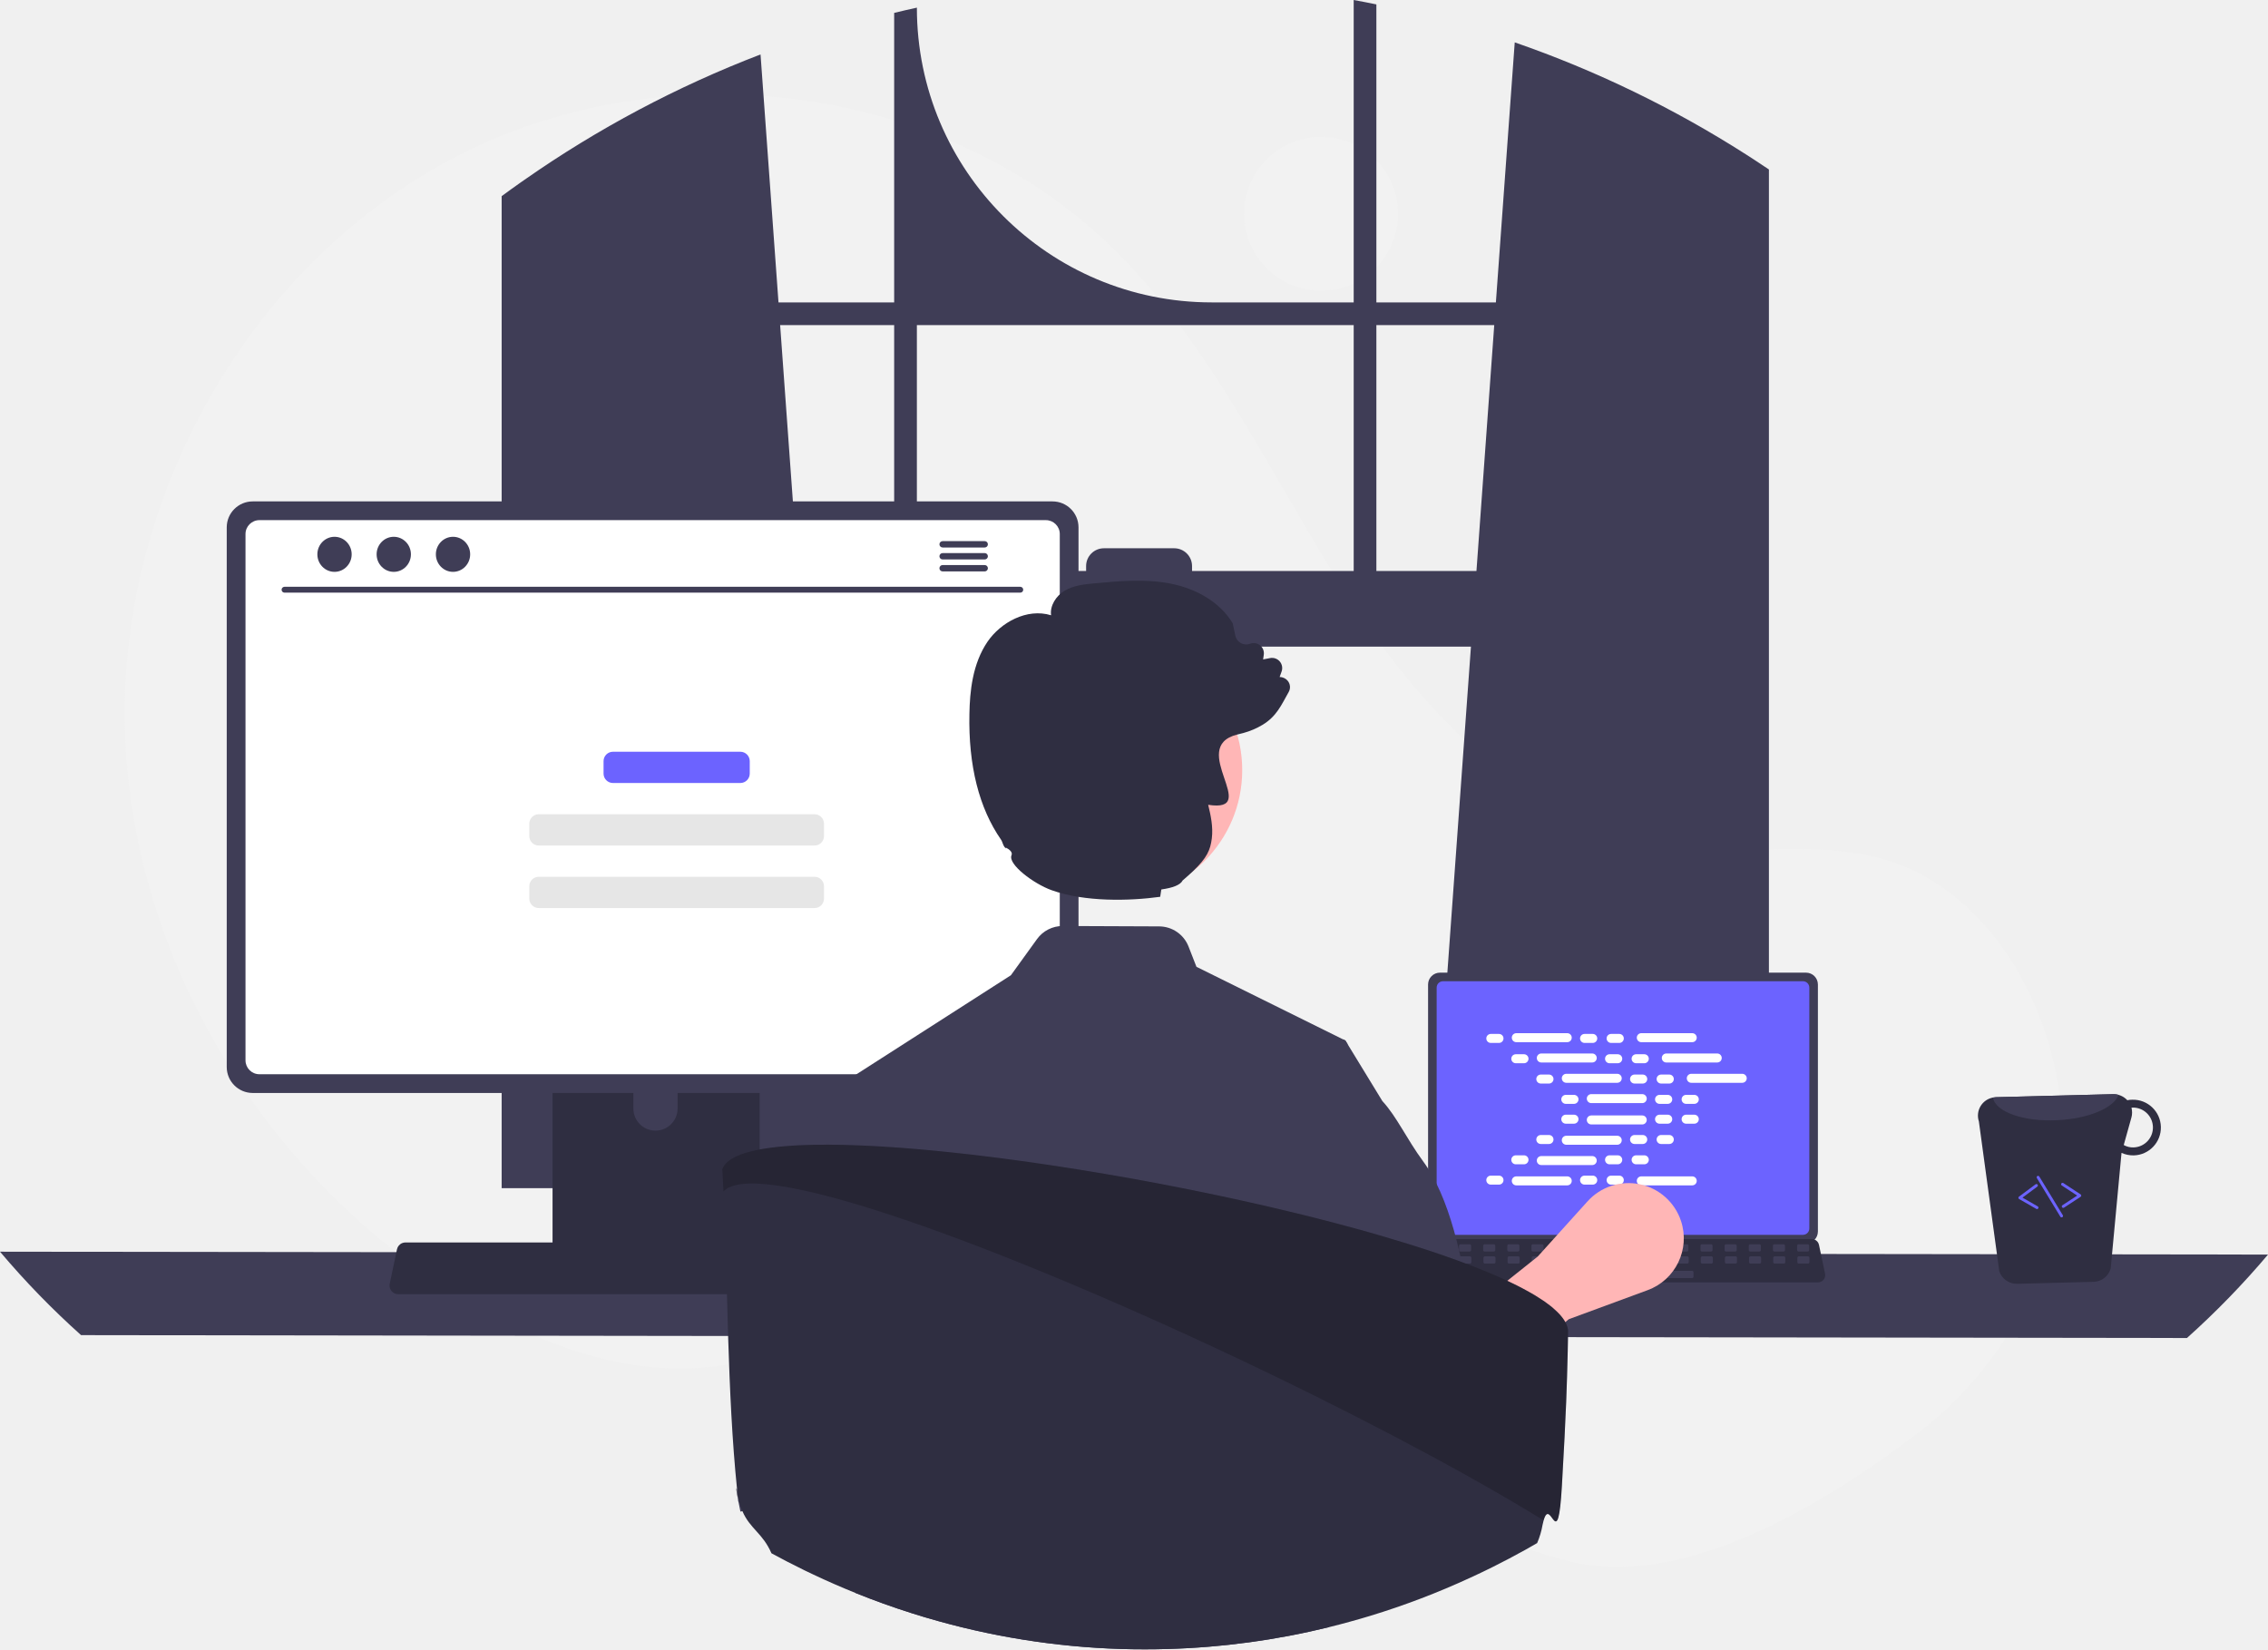
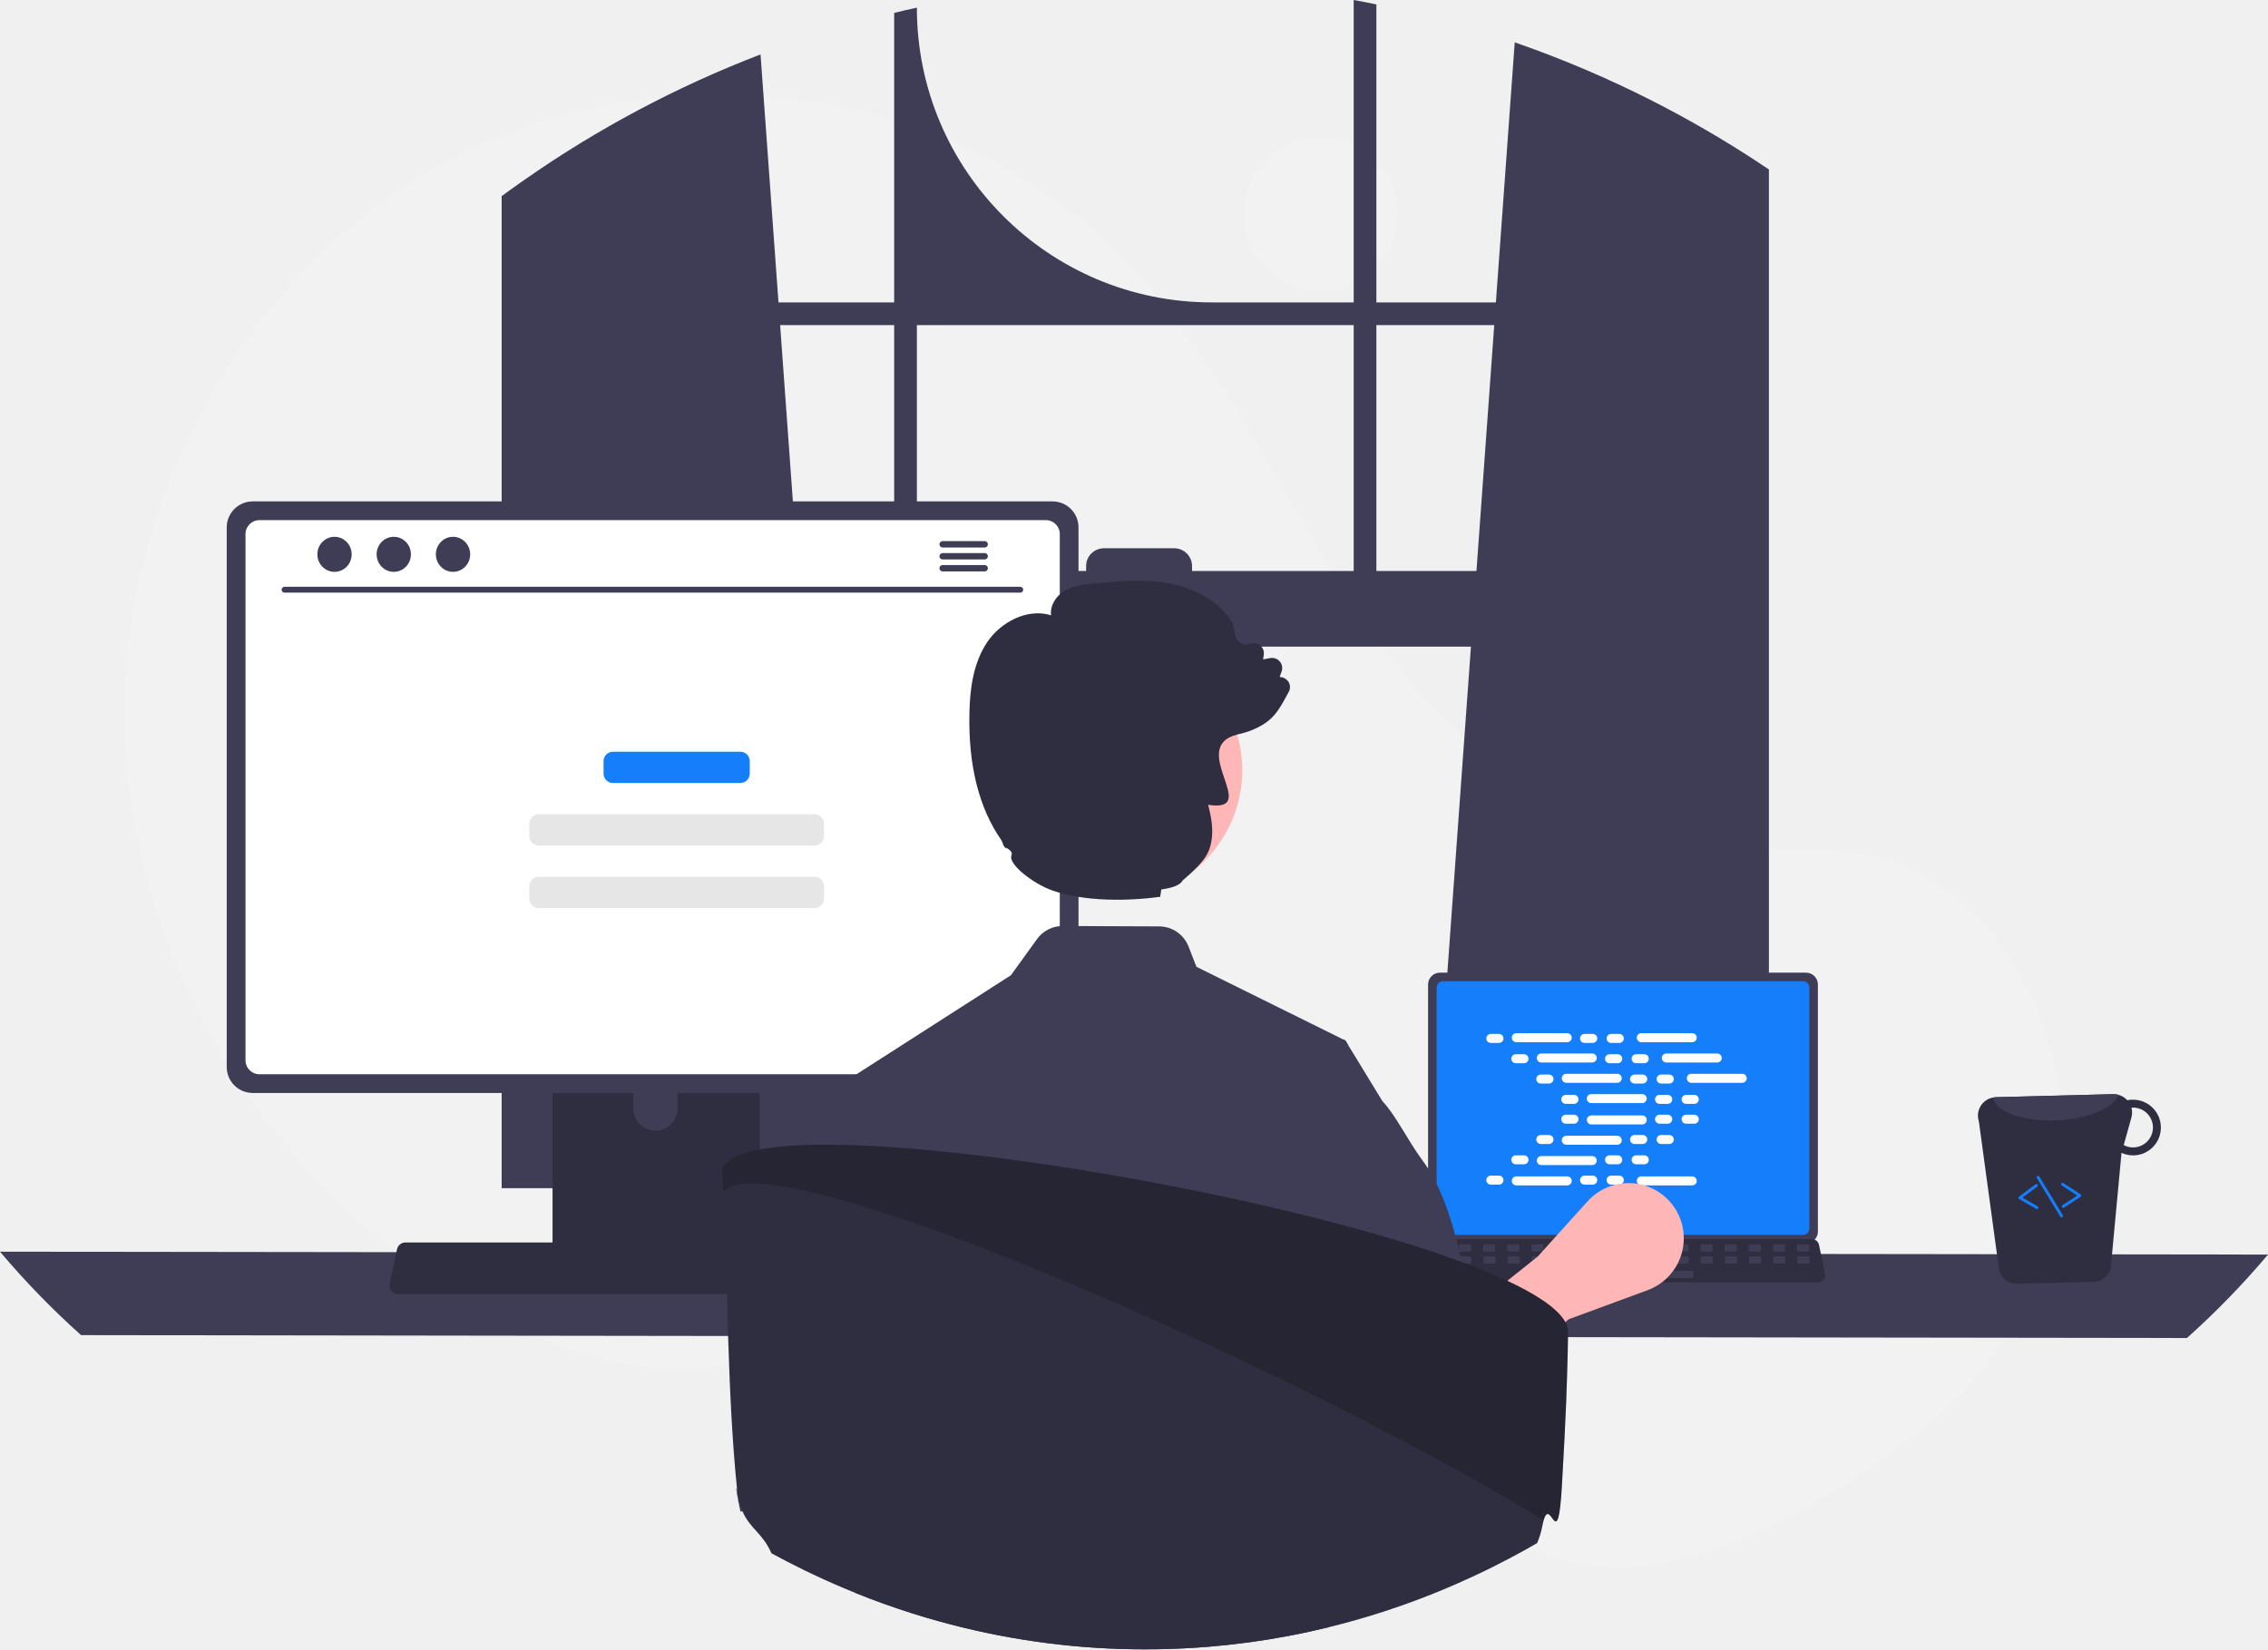
<svg xmlns="http://www.w3.org/2000/svg" data-name="Layer 1" width="786.82" height="572.258" viewBox="0 0 786.82 572.258">
  <circle cx="458.321" cy="74.182" r="26.701" fill="#f2f2f2" />
  <path d="M872.038,661.023c39.688-30.229,58.644-81.025,46.776-129.482q-.442-1.806-.934-3.604c-7.867-28.763-27.332-56.101-55.7-65.291-23.82-7.717-49.82-1.783-74.669-4.851-48.781-6.024-86.601-45.494-113.211-86.819-26.611-41.325-47.062-87.583-82.422-121.724-58.285-56.275-153.362-68.391-225.627-31.76C293.987,254.121,247.955,335.391,249.918,416.386c1.963,80.995,50.046,158.432,119.875,199.517,25.652,15.093,55.321,25.785,84.848,22.044,25.62-3.246,48.899-17.013,74.399-21.1,40.091-6.426,79.927,11.701,114.603,32.824,34.676,21.123,68.17,46.16,107.574,55.952C789.478,715.131,836.881,687.801,872.038,661.023Z" transform="translate(-206.59 -163.8711)" fill="#f2f2f2" />
  <path d="M815.016,219.191c-.87-.58-1.75-1.13-2.62-1.69a380.24,380.24,0,0,0-80.31-38.93l-6.54,90.22h-41.46v-103.39c-2.61-.54-5.24-1.05-7.87-1.53v104.92H626.946A102.27,102.27,0,0,1,524.676,166.521v-0c-2.64.57-5.26,1.18-7.88,1.83v100.44h-40.13l-6.23-86.03a380.858,380.858,0,0,0-81.94,43.53c-.44.3-.88.61-1.31.91-2.21,1.55-4.39,3.13-6.56,4.73v344.19h118.27l-2.09-28.95-11.5-158.95h231.59l-11.5,158.95-2.09,28.95h116.96v-353.45Q817.656,220.901,815.016,219.191Zm-298.22,142.78h-33.39l-6.17-85.3h39.56Zm159.42,0h-56.08v-1.69a6.18,6.18,0,0,0-6.19-6.18h-24.38a6.178,6.178,0,0,0-6.18,6.18v1.69h-58.71v-85.3h151.54Zm7.87,0v-85.3h40.89l-6.17,85.3Z" transform="translate(-206.59 -163.8711)" fill="#3f3d56" />
  <path d="M206.59,598.162a289.003,289.003,0,0,0,28.12,28.95l730.58,1a289.003,289.003,0,0,0,28.12-28.95Z" transform="translate(-206.59 -163.8711)" fill="#3f3d56" />
  <path d="M702.02,505.462v85.704a4.122,4.122,0,0,0,4.119,4.119H833.143a4.122,4.122,0,0,0,4.119-4.119v-85.704a4.124,4.124,0,0,0-4.119-4.115H706.139A4.124,4.124,0,0,0,702.02,505.462Z" transform="translate(-206.59 -163.8711)" fill="#3f3d56" />
-   <path d="M704.999,506.529V590.109a2.205,2.205,0,0,0,2.201,2.201H832.086a2.205,2.205,0,0,0,2.201-2.201V506.529a2.206,2.206,0,0,0-2.201-2.206H707.201A2.206,2.206,0,0,0,704.999,506.529Z" transform="translate(-206.59 -163.8711)" fill="#6c63ff" />
+   <path d="M704.999,506.529V590.109a2.205,2.205,0,0,0,2.201,2.201H832.086a2.205,2.205,0,0,0,2.201-2.201V506.529a2.206,2.206,0,0,0-2.201-2.206H707.201A2.206,2.206,0,0,0,704.999,506.529Z" transform="translate(-206.59 -163.8711)" fill="#147efb" />
  <path d="M699.364,607.881a2.47,2.47,0,0,0,1.943.93H837.299a2.502,2.502,0,0,0,2.446-3.016l-2.111-10.027a2.507,2.507,0,0,0-1.558-1.818,2.425,2.425,0,0,0-.888-.168H703.41a2.424,2.424,0,0,0-.888.168,2.507,2.507,0,0,0-1.558,1.818l-2.111,10.027A2.501,2.501,0,0,0,699.364,607.881Z" transform="translate(-206.59 -163.8711)" fill="#2f2e41" />
  <rect x="830.034" y="595.588" width="4.188" height="2.513" rx="0.488" transform="translate(1457.666 1029.819) rotate(-180)" fill="#3f3d56" />
  <rect x="821.657" y="595.588" width="4.188" height="2.513" rx="0.488" transform="translate(1440.912 1029.819) rotate(-180)" fill="#3f3d56" />
  <rect x="813.28" y="595.588" width="4.188" height="2.513" rx="0.488" transform="translate(1424.158 1029.819) rotate(-180)" fill="#3f3d56" />
  <rect x="804.903" y="595.588" width="4.188" height="2.513" rx="0.488" transform="translate(1407.404 1029.819) rotate(-180)" fill="#3f3d56" />
  <rect x="796.526" y="595.588" width="4.188" height="2.513" rx="0.488" transform="translate(1390.65 1029.819) rotate(-180)" fill="#3f3d56" />
  <rect x="788.149" y="595.588" width="4.188" height="2.513" rx="0.488" transform="translate(1373.896 1029.819) rotate(-180)" fill="#3f3d56" />
  <rect x="779.772" y="595.588" width="4.188" height="2.513" rx="0.488" transform="translate(1357.142 1029.819) rotate(-180)" fill="#3f3d56" />
  <rect x="771.395" y="595.588" width="4.188" height="2.513" rx="0.488" transform="translate(1340.388 1029.819) rotate(-180)" fill="#3f3d56" />
  <rect x="763.018" y="595.588" width="4.188" height="2.513" rx="0.488" transform="translate(1323.634 1029.819) rotate(-180)" fill="#3f3d56" />
  <rect x="754.641" y="595.588" width="4.188" height="2.513" rx="0.488" transform="translate(1306.88 1029.819) rotate(-180)" fill="#3f3d56" />
  <rect x="746.264" y="595.588" width="4.188" height="2.513" rx="0.488" transform="translate(1290.126 1029.819) rotate(-180)" fill="#3f3d56" />
  <rect x="737.887" y="595.588" width="4.188" height="2.513" rx="0.488" transform="translate(1273.372 1029.819) rotate(-180)" fill="#3f3d56" />
  <rect x="729.51" y="595.588" width="4.188" height="2.513" rx="0.488" transform="translate(1256.618 1029.819) rotate(-180)" fill="#3f3d56" />
  <rect x="721.133" y="595.588" width="4.188" height="2.513" rx="0.488" transform="translate(1239.865 1029.819) rotate(-180)" fill="#3f3d56" />
  <rect x="712.756" y="595.588" width="4.188" height="2.513" rx="0.488" transform="translate(1223.111 1029.819) rotate(-180)" fill="#3f3d56" />
  <rect x="704.379" y="595.588" width="4.188" height="2.513" rx="0.488" transform="translate(1206.357 1029.819) rotate(-180)" fill="#3f3d56" />
  <rect x="830.133" y="599.777" width="4.188" height="2.513" rx="0.488" transform="translate(1457.864 1038.196) rotate(-180)" fill="#3f3d56" />
  <rect x="821.756" y="599.777" width="4.188" height="2.513" rx="0.488" transform="translate(1441.11 1038.196) rotate(-180)" fill="#3f3d56" />
  <rect x="813.379" y="599.777" width="4.188" height="2.513" rx="0.488" transform="translate(1424.356 1038.196) rotate(-180)" fill="#3f3d56" />
  <rect x="805.002" y="599.777" width="4.188" height="2.513" rx="0.488" transform="translate(1407.602 1038.196) rotate(-180)" fill="#3f3d56" />
  <rect x="796.625" y="599.777" width="4.188" height="2.513" rx="0.488" transform="translate(1390.848 1038.196) rotate(-180)" fill="#3f3d56" />
  <rect x="788.248" y="599.777" width="4.188" height="2.513" rx="0.488" transform="translate(1374.094 1038.196) rotate(-180)" fill="#3f3d56" />
  <rect x="779.871" y="599.777" width="4.188" height="2.513" rx="0.488" transform="translate(1357.34 1038.196) rotate(-180)" fill="#3f3d56" />
  <rect x="771.494" y="599.777" width="4.188" height="2.513" rx="0.488" transform="translate(1340.586 1038.196) rotate(-180)" fill="#3f3d56" />
  <rect x="763.117" y="599.777" width="4.188" height="2.513" rx="0.488" transform="translate(1323.832 1038.196) rotate(-180)" fill="#3f3d56" />
  <rect x="754.74" y="599.777" width="4.188" height="2.513" rx="0.488" transform="translate(1307.078 1038.196) rotate(-180)" fill="#3f3d56" />
  <rect x="746.363" y="599.777" width="4.188" height="2.513" rx="0.488" transform="translate(1290.324 1038.196) rotate(-180)" fill="#3f3d56" />
  <rect x="737.986" y="599.777" width="4.188" height="2.513" rx="0.488" transform="translate(1273.57 1038.196) rotate(-180)" fill="#3f3d56" />
  <rect x="729.609" y="599.777" width="4.188" height="2.513" rx="0.488" transform="translate(1256.816 1038.196) rotate(-180)" fill="#3f3d56" />
  <rect x="721.232" y="599.777" width="4.188" height="2.513" rx="0.488" transform="translate(1240.062 1038.196) rotate(-180)" fill="#3f3d56" />
  <rect x="712.855" y="599.777" width="4.188" height="2.513" rx="0.488" transform="translate(1223.309 1038.196) rotate(-180)" fill="#3f3d56" />
  <rect x="704.478" y="599.777" width="4.188" height="2.513" rx="0.488" transform="translate(1206.555 1038.196) rotate(-180)" fill="#3f3d56" />
  <rect x="760.604" y="604.803" width="33.508" height="2.513" rx="0.488" transform="translate(1348.126 1048.248) rotate(-180)" fill="#3f3d56" />
  <rect x="515.631" y="358.737" width="5.966" height="3.122" rx="1.561" fill="#fff" />
  <rect x="548.154" y="358.737" width="5.966" height="3.122" rx="1.561" fill="#fff" />
  <rect x="557.369" y="358.737" width="5.966" height="3.122" rx="1.561" fill="#fff" />
  <rect x="524.477" y="358.477" width="20.796" height="3.122" rx="1.561" fill="#fff" />
  <rect x="567.841" y="358.477" width="20.796" height="3.122" rx="1.561" fill="#fff" />
  <rect x="524.304" y="365.784" width="5.966" height="3.122" rx="1.561" fill="#fff" />
  <rect x="556.827" y="365.784" width="5.966" height="3.122" rx="1.561" fill="#fff" />
  <rect x="566.042" y="365.784" width="5.966" height="3.122" rx="1.561" fill="#fff" />
  <rect x="533.15" y="365.523" width="20.796" height="3.122" rx="1.561" fill="#fff" />
  <rect x="576.514" y="365.523" width="20.796" height="3.122" rx="1.561" fill="#fff" />
  <rect x="532.977" y="372.83" width="5.966" height="3.122" rx="1.561" fill="#fff" />
  <rect x="565.5" y="372.83" width="5.966" height="3.122" rx="1.561" fill="#fff" />
  <rect x="574.715" y="372.83" width="5.966" height="3.122" rx="1.561" fill="#fff" />
  <rect x="541.823" y="372.57" width="20.796" height="3.122" rx="1.561" fill="#fff" />
  <rect x="585.187" y="372.57" width="20.796" height="3.122" rx="1.561" fill="#fff" />
  <rect x="541.649" y="379.877" width="5.966" height="3.122" rx="1.561" fill="#fff" />
  <rect x="574.172" y="379.877" width="5.966" height="3.122" rx="1.561" fill="#fff" />
  <rect x="583.387" y="379.877" width="5.966" height="3.122" rx="1.561" fill="#fff" />
  <rect x="550.496" y="379.617" width="20.796" height="3.122" rx="1.561" fill="#fff" />
  <rect x="548.154" y="407.898" width="5.966" height="3.122" rx="1.561" fill="#fff" />
  <rect x="557.369" y="407.898" width="5.966" height="3.122" rx="1.561" fill="#fff" />
  <rect x="567.841" y="408.158" width="20.796" height="3.122" rx="1.561" fill="#fff" />
  <rect x="515.631" y="407.898" width="5.966" height="3.122" rx="1.561" fill="#fff" />
  <rect x="524.477" y="408.158" width="20.796" height="3.122" rx="1.561" fill="#fff" />
  <rect x="524.304" y="400.851" width="5.966" height="3.122" rx="1.561" fill="#fff" />
  <rect x="556.827" y="400.851" width="5.966" height="3.122" rx="1.561" fill="#fff" />
  <rect x="566.042" y="400.851" width="5.966" height="3.122" rx="1.561" fill="#fff" />
  <rect x="533.15" y="401.111" width="20.796" height="3.122" rx="1.561" fill="#fff" />
  <rect x="532.977" y="393.804" width="5.966" height="3.122" rx="1.561" fill="#fff" />
  <rect x="565.5" y="393.804" width="5.966" height="3.122" rx="1.561" fill="#fff" />
  <rect x="574.715" y="393.804" width="5.966" height="3.122" rx="1.561" fill="#fff" />
  <rect x="541.823" y="394.064" width="20.796" height="3.122" rx="1.561" fill="#fff" />
  <rect x="541.649" y="386.758" width="5.966" height="3.122" rx="1.561" fill="#fff" />
  <rect x="574.172" y="386.758" width="5.966" height="3.122" rx="1.561" fill="#fff" />
  <rect x="583.387" y="386.758" width="5.966" height="3.122" rx="1.561" fill="#fff" />
  <rect x="550.496" y="387.018" width="20.796" height="3.122" rx="1.561" fill="#fff" />
  <path d="M711.507,654.353l-13.35-21.102,41.902-33.403,17.295-19.161a19.161,19.161,0,0,1,32.418,6.828h0a19.161,19.161,0,0,1-11.57,23.991l-27.349,10.075Z" transform="translate(-206.59 -163.8711)" fill="#ffb6b6" />
  <path d="M398.28,501.352v102.56h71.85v-102.56a3.448,3.448,0,0,0-2.43-3.3,3.175,3.175,0,0,0-1.03-.16H401.75A3.463,3.463,0,0,0,398.28,501.352Zm28.04,35.24a7.67,7.67,0,0,1,15.34,0v11.9a7.67,7.67,0,0,1-15.34,0Z" transform="translate(-206.59 -163.8711)" fill="#2f2e41" />
  <path d="M398.06,600.632v9.89a1.946,1.946,0,0,0,1.93,1.94h68.43a1.94,1.94,0,0,0,1.93-1.94v-9.89Z" transform="translate(-206.59 -163.8711)" fill="#3f3d56" />
  <path d="M285.25,346.832V534.092a9.007,9.007,0,0,0,9,9h277.5a9.007,9.007,0,0,0,9-9V346.832a9.011,9.011,0,0,0-9-8.99H294.25A9.012,9.012,0,0,0,285.25,346.832Z" transform="translate(-206.59 -163.8711)" fill="#3f3d56" />
  <path d="M291.76,349.162v182.62a4.818,4.818,0,0,0,4.81,4.81H569.44a4.818,4.818,0,0,0,4.81-4.81v-182.62a4.82,4.82,0,0,0-4.81-4.82H296.57A4.821,4.821,0,0,0,291.76,349.162Z" transform="translate(-206.59 -163.8711)" fill="#fff" />
  <path d="M342.4,611.792a2.948,2.948,0,0,0,2.32,1.11h162.34a2.987,2.987,0,0,0,2.92-3.6l-2.52-11.97a2.993,2.993,0,0,0-1.86-2.17,2.895,2.895,0,0,0-1.06-.2H347.23a2.894,2.894,0,0,0-1.06.2,2.992,2.992,0,0,0-1.86,2.17l-2.52,11.97A2.985,2.985,0,0,0,342.4,611.792Z" transform="translate(-206.59 -163.8711)" fill="#2f2e41" />
  <path d="M560.585,369.499H305.261a1.016,1.016,0,0,1,0-2.031H560.585a1.016,1.016,0,0,1,0,2.031Z" transform="translate(-206.59 -163.8711)" fill="#3f3d56" />
  <ellipse cx="116.051" cy="192.33" rx="5.95" ry="6.083" fill="#3f3d56" />
  <ellipse cx="136.607" cy="192.33" rx="5.95" ry="6.083" fill="#3f3d56" />
  <ellipse cx="157.163" cy="192.33" rx="5.95" ry="6.083" fill="#3f3d56" />
  <path d="M548.206,351.622h-14.6a1.105,1.105,0,0,0,0,2.21h14.6a1.105,1.105,0,0,0,0-2.21Z" transform="translate(-206.59 -163.8711)" fill="#3f3d56" />
  <path d="M548.206,355.772h-14.6a1.105,1.105,0,0,0,0,2.21h14.6a1.105,1.105,0,0,0,0-2.21Z" transform="translate(-206.59 -163.8711)" fill="#3f3d56" />
  <path d="M548.206,359.922h-14.6a1.105,1.105,0,0,0,0,2.21h14.6a1.105,1.105,0,0,0,0-2.21Z" transform="translate(-206.59 -163.8711)" fill="#3f3d56" />
  <path d="M900.186,604.972a6.416,6.416,0,0,0,6.183,4.331l26.492-.682a6.329,6.329,0,0,0,5.981-4.657l3.749-40.087a9.794,9.794,0,0,0,4.238.871,9.661,9.661,0,1,0-.485-19.317,8.184,8.184,0,0,0-1.736.181,6.548,6.548,0,0,0-4.874-2.103l-40.751,1.052a5.853,5.853,0,0,0-1.005.125,6.365,6.365,0,0,0-4.873,8.265Zm43.173-43.817,2.668-9.553a6.506,6.506,0,0,0,.02-3.375c.129-0.0.244-.062.373-.062a6.91,6.91,0,0,1,.324,13.817A6.505,6.505,0,0,1,943.359,561.156Z" transform="translate(-206.59 -163.8711)" fill="#2f2e41" />
  <path d="M897.978,544.686c.868,4.964,10.629,8.454,22.366,7.847,10.793-.497,19.617-4.287,21.234-8.778a6.025,6.025,0,0,0-1.844-.246l-40.751,1.052A5.853,5.853,0,0,0,897.978,544.686Z" transform="translate(-206.59 -163.8711)" fill="#3f3d56" />
-   <path d="M922.494,582.944a.497.497,0,0,0,.151-.066l5.753-3.766a.499.499,0,0,0,0-.836l-5.98-3.917a.5.5,0,1,0-.548.836l5.341,3.498-5.114,3.348a.5.5,0,0,0,.396.903Z" transform="translate(-206.59 -163.8711)" fill="#6c63ff" />
-   <path d="M913.408,583.363a.5.5,0,0,0,.126-.918l-5.303-3.04,5.126-3.807a.5.5,0,1,0-.596-.802l-5.739,4.263a.5.5,0,0,0,.049.835l5.965,3.42A.5.5,0,0,0,913.408,583.363Z" transform="translate(-206.59 -163.8711)" fill="#6c63ff" />
-   <path d="M921.922,586.244a.482.482,0,0,0,.137-.058.5.5,0,0,0,.168-.687l-8.155-13.408a.5.5,0,0,0-.854.521l8.155,13.408A.5.5,0,0,0,921.922,586.244Z" transform="translate(-206.59 -163.8711)" fill="#6c63ff" />
-   <rect x="209.385" y="260.827" width="50.719" height="10.846" rx="3.264" fill="#6c63ff" />
+   <path d="M922.494,582.944a.497.497,0,0,0,.151-.066l5.753-3.766a.499.499,0,0,0,0-.836l-5.98-3.917a.5.5,0,1,0-.548.836l5.341,3.498-5.114,3.348a.5.5,0,0,0,.396.903Z" transform="translate(-206.59 -163.8711)" fill="#147efb" />
+   <path d="M913.408,583.363a.5.5,0,0,0,.126-.918l-5.303-3.04,5.126-3.807a.5.5,0,1,0-.596-.802l-5.739,4.263a.5.5,0,0,0,.049.835l5.965,3.42A.5.5,0,0,0,913.408,583.363Z" transform="translate(-206.59 -163.8711)" fill="#147efb" />
+   <path d="M921.922,586.244a.482.482,0,0,0,.137-.058.5.5,0,0,0,.168-.687l-8.155-13.408a.5.5,0,0,0-.854.521l8.155,13.408A.5.5,0,0,0,921.922,586.244Z" transform="translate(-206.59 -163.8711)" fill="#147efb" />
+   <rect x="209.385" y="260.827" width="50.719" height="10.846" rx="3.264" fill="#147efb" />
  <rect x="183.626" y="282.519" width="102.236" height="10.846" rx="3.264" fill="#e6e6e6" />
  <rect x="183.626" y="304.21" width="102.236" height="10.846" rx="3.264" fill="#e6e6e6" />
  <path d="M497.301,540.717l.217.684.011.023,6.525,19.838,7.506,22.861,14.123,42.961.137,6.673v.023l1.049,53.684-2.909,7.278,3.274,11.932s-1.506-18.037-9.582-7.679c-4.574,5.886-9.925,11.91-14.317,17.556q9.6,3.884,19.507,7.027c1.426.456,2.863.89,4.301,1.323q.462.137.924.274a266.863,266.863,0,0,0,67.351,10.826c1.186.034,2.35.057,3.479.08.399.011.787.023,1.175.023,1.278.011,2.544.023,3.822.023q3.867,0,7.7-.114a266.853,266.853,0,0,0,56.091-7.586c-.125-7.586-.468-16.45-.958-25.918-.228-4.643-5.35-9.674-5.658-14.533-.217-3.65,4.381-7.084,4.141-10.792-1.551-22.827-3.491-14.064-4.928-30.229q-.222-2.379-.411-4.552c-.924-10.381-1.563-16.872-1.563-16.872l6.137-38.683,9.639-60.734-.742-1.221-.833-.411-50.844-25.165-2.761-7.073a10.979,10.979,0,0,0-10.141-6.947l-33.493-.137a10.931,10.931,0,0,0-8.909,4.529l-9.069,12.56Z" transform="translate(-206.59 -163.8711)" fill="#3f3d56" />
  <path d="M533.407,617.525,525.82,633.758l-5.179,11.088-8.909,46.646-4.46,4.734L503.45,679.467l-39.998,8.881c-1.312-7.29-.351.247-1.161-7.75.228-.228.468-.456.707-.685.639-.593,1.175-1.152,1.164-1.688-.456-27.584.913-74.526,12.343-102.966a60.053,60.053,0,0,1,7.027-13.107c.228-.308.445-.616.662-.924,5.27-7.381,8.601-14.647,13.324-19.815v-.011a.53.53,0,0,0,.08-.08.157.157,0,0,0,.046-.034l32.443-17.203,1.392,39.105.992,28.109Z" transform="translate(-206.59 -163.8711)" fill="#3f3d56" />
  <path d="M650.391,622.135l9.476,20.275,3.307,7.061,8.907,46.642,4.446,4.723,3.83-16.755,1.8-.369,32.459-6.722,9.461,30.046a17.984,17.984,0,0,0-3.261-22.506c-.646-.585-1.184-1.154-1.169-1.692.538-32.443-1.446-91.684-19.367-116.066-5.692-7.738-9.107-15.445-14.076-20.829-.015-.015-.015-.031-.031-.031L674.081,526.114l-.738-1.215-.831-.415Z" transform="translate(-206.59 -163.8711)" fill="#3f3d56" />
  <circle id="a657ec4b-47ce-4d2a-9c58-81a811696ca9" data-name="Ellipse 5" cx="386.397" cy="267.201" r="44.558" fill="#ffb6b6" />
  <path d="M653.212,399.948a3.759,3.759,0,0,0-2.69-1.19l.67-1.86a3.528,3.528,0,0,0-3.96-4.7l-2.44.47.23-1.63a3.534,3.534,0,0,0-4.73-3.82,3.766,3.766,0,0,1-3.24-.23,3.846,3.846,0,0,1-1.92-2.61l-.85-4.1-.09-.22c-4.14-6.9-12.1-11.92-21.84-13.76-8.67-1.65-17.56-.81-26.13-.02-3.4.32-7.24.68-10.44,2.64-2.72,1.68-5.02,5.04-4.55,8.43-8.45-2.59-17.51,2.58-22,9.1-5.32,7.76-6.19,17.48-6.33,25.08-.38,17.98,3.33,32.69,11,43.73.56.8.7,2.47,1.81,3.03l-.23-.37c1.24.62,2.5,1.62,2.03,2.69-1.35,3.08,7.62,9.89,13.94,12.14,11.53,4.11,26.86,3.76,37.64,2.28l.38-2.55c3.89-.53,6.63-1.54,7.4-3.12,1.36-1.16,2.52-2.2,3.53-3.16l.01-.01c.02-.02.06-.05.08-.07,4.87-4.67,6-7.33,6.51-11.38.49-3.97-.38-8-1.27-11.63,18.74,2.9-7.38-19.96,10.08-24.38a5.434,5.434,0,0,1,.61-.15c.51-.12,1.02-.24,1.51-.38a26.448,26.448,0,0,0,6.72-2.87c4.88-2.97,6.49-6.91,9.01-11.35A3.427,3.427,0,0,0,653.212,399.948Z" transform="translate(-206.59 -163.8711)" fill="#2f2e41" />
  <path d="M750.582,625.308c-.01,1.75-.03,4.2-.11,7.23q-.015.63-.03,1.29c-.13,5.57-.26,10.24-.47,15.43-.01.36-.02.71-.04,1.07-.28,7.24-.72,15.67-1.48,29.02-1.41,24.66-3.87,3.39-6.34,12.04-.12.43-.25.94-.37,1.54a27.916,27.916,0,0,1-1.88,6.33c-1.31.78-2.66,1.53-3.99,2.28-3.79,2.11-7.64,4.14-11.52,6.07-2.18,1.08-4.37,2.14-6.57,3.16-.35.16-.69.32-1.03.47a270.887,270.887,0,0,1-34.75,13.26c-2.32.7-4.63,1.38-6.97,2.01-2.44.68-4.88,1.32-7.35,1.92a266.893,266.893,0,0,1-56.09,7.59c-2.55.08-5.12.11-7.7.11-1.28,0-2.54-.01-3.82-.02-.39,0-.78-.01-1.17-.02-1.13-.03-2.3-.05-3.48-.08a266.663,266.663,0,0,1-67.35-10.83l-.93-.27c-1.44-.44-2.87-.87-4.3-1.33q-9.9-3.135-19.51-7.02-7.335-2.955-14.5-6.34a.339.339,0,0,1-.12-.06c-1-.46-2.01-.94-3.01-1.43-.13-.07-.27-.14-.41-.21q-5.595-2.73-11.07-5.72c-3.07-7.05-7.39-8.4-10.07-14.6a25.874,25.874,0,0,1-1.68-5.74c0-.02-.01-.04-.01-.07.28,3.72-1.19-6.6-.01-.04-.01-.12-.02-.25-.03-.4-.03-.36-.07-.8-.13-1.35-3.43-33.49-3.21-71.79-4.7-103.35q-.15-3.06-.31-5.86c-.03-.62-.07-1.23-.11-1.83.07-.18.15-.37.24-.55a1.002,1.002,0,0,1,.07-.15,1.623,1.623,0,0,1,.1-.18c.02-.03.05-.07.07-.1a.917.917,0,0,1,.05-.1c.09-.14.19-.29.3-.43.05-.06.09-.11.14-.16a.808.808,0,0,1,.12-.14.637.637,0,0,1,.11-.13c.04-.04.08-.09.13-.14a.302.302,0,0,1,.08-.08,2.033,2.033,0,0,1,.26-.25,9.624,9.624,0,0,1,1.14-.9c.14-.09.29-.18.43-.28a19.135,19.135,0,0,1,3.17-1.52c.38-.14.76-.27,1.17-.41.15-.04.29-.09.44-.14.22-.07.44-.14.67-.19,1.14-.34,2.37-.63,3.7-.9.16-.03.33-.06.5-.1.24-.05.49-.09.74-.13.34-.06.69-.12,1.04-.18,2.97-.47,6.34-.82,10.06-1.05q.525-.03,1.05-.06c.41-.02.82-.04,1.24-.06.35-.02.71-.03,1.07-.04.35-.02.71-.03,1.08-.04,1.01-.03,2.05-.06,3.11-.08,3.02-.06,6.2-.04,9.54.03,1.55.04,3.13.08,4.75.15.11,0,.21.01.31.01,1.41.05,2.83.11,4.29.19,1.02.05,2.05.1,3.08.16.97.06,1.95.12,2.94.19.77.04,1.54.1,2.32.15.66.05,1.32.1,1.98.14l.9.06c.49.04.98.07,1.48.12,1.1.09,2.2.18,3.32.27,1.11.1,2.24.2,3.37.3s2.27.21,3.41.32c.12.01.23.02.34.03,1.04.11,2.08.21,3.13.32.24.02.49.04.73.07,1.001.101,2.022.218,3.032.326.31.033.618.066.929.1.791.086,1.572.161,2.368.254,1.05.12,2.12.23,3.16.37.81.09,1.62.18,2.43.28,1.27.15,2.56.31,3.85.48.49.06.98.12,1.47.19,3.68.46,7.4.97,11.18,1.5,5.73.81,11.55,1.69,17.41,2.64q8.805,1.425,17.71,3.01c1.5.27,3,.54,4.51.82q1.02.195,2.04.39c1.16.21,2.32.43,3.48.65,1.16.22,2.32.44,3.48.67,1.38.27,2.77.54,4.15.81,9.09,1.8,18.13,3.72,26.95,5.73,1.45.33,2.9.67,4.34,1q4.32,1.005,8.56,2.04c.78.18,1.55.37,2.32.56,1.92.48,3.84.96,5.73,1.45l.33.09c1.39.34,2.75.69,4.11,1.05q4.815,1.26,9.47,2.55,3.09.855,6.11,1.73c3.01.87,5.96,1.75,8.83,2.64.71.22,1.42.44,2.12.65,2.1.65,4.17,1.31,6.18,1.97,1.6.52,3.16,1.05,4.7,1.58q2.31.795,4.53,1.59c.95.34,1.89.7,2.83,1.04,1.35.5,2.68,1,3.98,1.5.4.15.79.31,1.18.46.25.11.49.2.73.3.47.19.95.37,1.41.56.47.18.93.37,1.39.57.45.18.91.37,1.35.56.45.18.89.37,1.33.57.37.15.73.31,1.08.47.71.31,1.42.62,2.11.94.34.16.68.31,1.02.47l.78.36c.11.06.22.11.33.16.25.12.51.25.76.37.58.27,1.15.56,1.71.83.75.38,1.48.76,2.18,1.13.71.38,1.4.76,2.06,1.13.11.06.21.12.32.18.15.08.3.17.45.25.51.29,1,.59,1.49.88.96.59,1.87,1.17,2.72,1.75.19.13.37.26.56.38.63.45,1.23.89,1.79,1.34,0,.01,0,.01.01.01.19.14.37.29.55.43.15.14.31.26.46.4.52.45,1,.88,1.44,1.32a5.667,5.667,0,0,1,.42.43,1.208,1.208,0,0,1,.16.16c.2.2.38.4.55.6a.553.553,0,0,1,.07.09c.24.28.46.56.67.84.1.14.21.28.3.42.12.17.24.35.34.52.09.14.17.29.25.43a7.257,7.257,0,0,1,.54,1.13,5.241,5.241,0,0,1,.27.82A5.844,5.844,0,0,1,750.582,625.308Z" transform="translate(-206.59 -163.8711)" fill="#2f2e41" />
  <path d="M750.582,625.308c-.01,1.75-.03,4.2-.11,7.23-.01.42-.03.85-.04,1.29-.1,4.25-.25,9.5-.46,15.43-.01.36-.02.71-.04,1.07-.28,7.24-.72,15.67-1.48,29.02-1.41,24.66-3.87,3.39-6.34,12.04-6.86-4.22-14.38-8.64-22.42-13.18q-2.175-1.23-4.39-2.47c-16.08-8.97-34.04-18.37-52.79-27.68-.74-.37-1.49-.74-2.23-1.1-42.95-21.23-89.83-41.88-127.81-55.66-7.33-2.66-14.33-5.06-20.91-7.17-13.86-4.43-25.84-7.53-35.06-8.87-9.6-1.4-16.23-.9-18.91,1.99q-.15-3.06-.31-5.86-.06-.93-.12-1.83c.062-.165.142-.322.22-.48.011-.023.019-.047.03-.07a1.002,1.002,0,0,1,.07-.15,1.623,1.623,0,0,1,.1-.18,1.06,1.06,0,0,1,.12-.2c.09-.14.19-.29.3-.43a3.483,3.483,0,0,1,.26-.3.637.637,0,0,1,.11-.13c.04-.04.08-.09.13-.14a.302.302,0,0,1,.08-.08,2.033,2.033,0,0,1,.26-.25,9.624,9.624,0,0,1,1.14-.9c.14-.09.29-.18.43-.28a19.135,19.135,0,0,1,3.17-1.52c.38-.14.76-.27,1.17-.41.15-.04.29-.09.44-.14.22-.07.44-.14.67-.19,1.14-.34,2.37-.63,3.7-.9.4-.08.82-.16,1.24-.23.34-.06.69-.12,1.04-.18,2.97-.47,6.34-.82,10.06-1.05q.525-.03,1.05-.06c.41-.02.82-.04,1.24-.06.35-.02.71-.03,1.07-.04.35-.02.71-.03,1.08-.04,1.01-.03,2.05-.06,3.11-.08,3.02-.05,6.2-.03,9.54.04,1.55.03,3.13.08,4.75.15.1,0,.21.01.31.01,1.41.04,2.84.11,4.29.18,1.02.05,2.05.1,3.08.16.97.06,1.95.12,2.94.19.77.04,1.54.1,2.32.15.66.05,1.32.1,1.98.14.79.06,1.58.12,2.38.18,1.1.09,2.2.18,3.32.27,1.11.1,2.24.2,3.37.3s2.27.21,3.41.32c.12.01.23.02.34.03,1.04.11,2.08.21,3.13.32q8.73.885,17.97,2.07,5.52.705,11.18,1.51c5.73.81,11.55,1.69,17.41,2.63q8.805,1.425,17.71,3.01c1.5.27,3,.54,4.51.82q2.76.51,5.52,1.04c1.16.22,2.32.44,3.48.67,1.38.27,2.77.54,4.15.81,9.09,1.8,18.13,3.72,26.95,5.73,1.45.33,2.9.67,4.34,1q4.32,1.005,8.56,2.04c.78.19,1.55.38,2.32.57q2.895.72,5.73,1.44v.01c.11.02.22.05.33.08,1.38.35,2.75.7,4.11,1.06q4.815,1.26,9.47,2.54c2.06.58,4.1,1.15,6.11,1.73,3.01.88,5.96,1.76,8.83,2.64.71.22,1.42.44,2.12.65q3.15.99,6.18,1.97c1.6.52,3.16,1.05,4.7,1.58q2.31.795,4.53,1.59c.96.34,1.9.69,2.83,1.03,1.36.5,2.68,1,3.98,1.51.4.15.79.31,1.18.46.73.28,1.44.57,2.14.86.47.18.93.37,1.39.57.45.18.91.37,1.35.56.45.18.89.37,1.33.57.37.15.73.31,1.08.47.71.31,1.42.62,2.11.94.34.16.68.31,1.02.47l.78.36c.11.06.22.11.33.16.85.4,1.67.8,2.47,1.2.75.38,1.48.76,2.18,1.13.83.44,1.62.87,2.38,1.31.15.08.3.17.45.25.51.29,1,.59,1.49.88.96.59,1.87,1.17,2.72,1.75.84.58,1.62,1.15,2.35,1.72,0,.01,0,.01.01.01.35.28.69.56,1.01.83.52.45,1,.88,1.44,1.32a5.667,5.667,0,0,1,.42.43,1.208,1.208,0,0,1,.16.16c.21.23.42.46.62.69.24.28.46.56.67.84.1.14.21.28.3.42.12.17.24.35.34.52.09.14.17.29.25.43a7.257,7.257,0,0,1,.54,1.13,6.053,6.053,0,0,1,.27.82A5.844,5.844,0,0,1,750.582,625.308Z" transform="translate(-206.59 -163.8711)" opacity="0.2" />
</svg>
